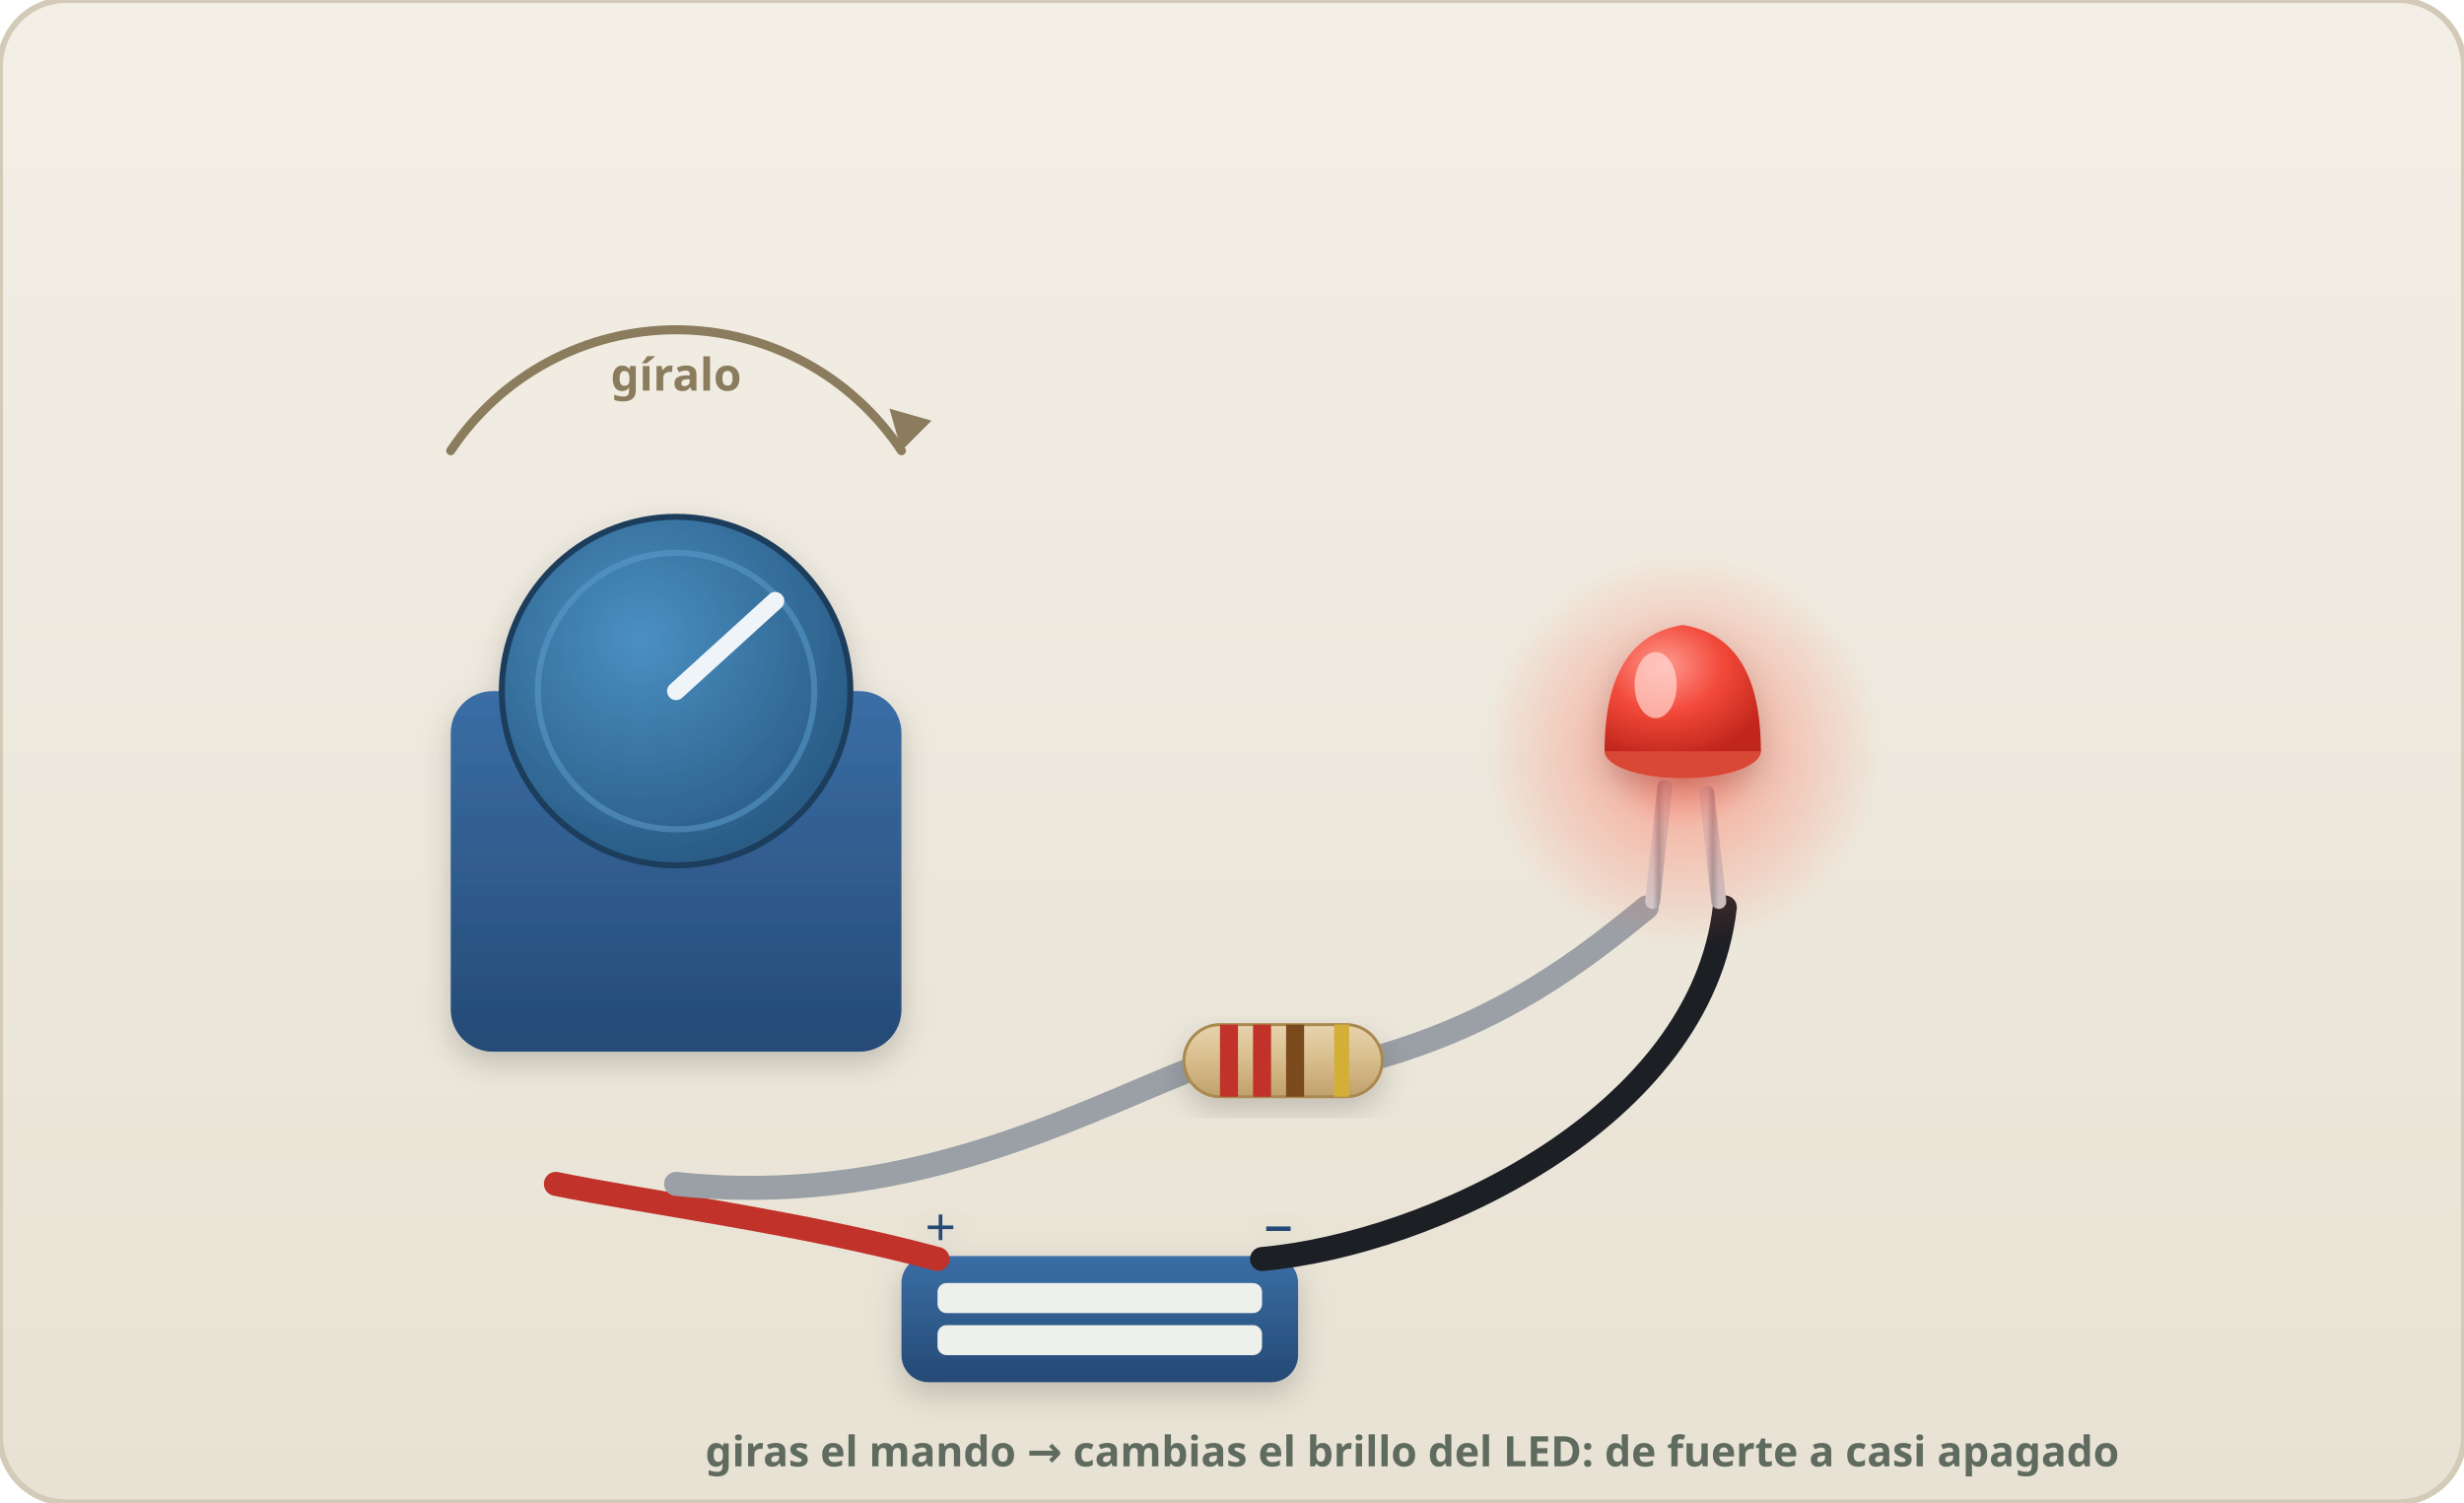
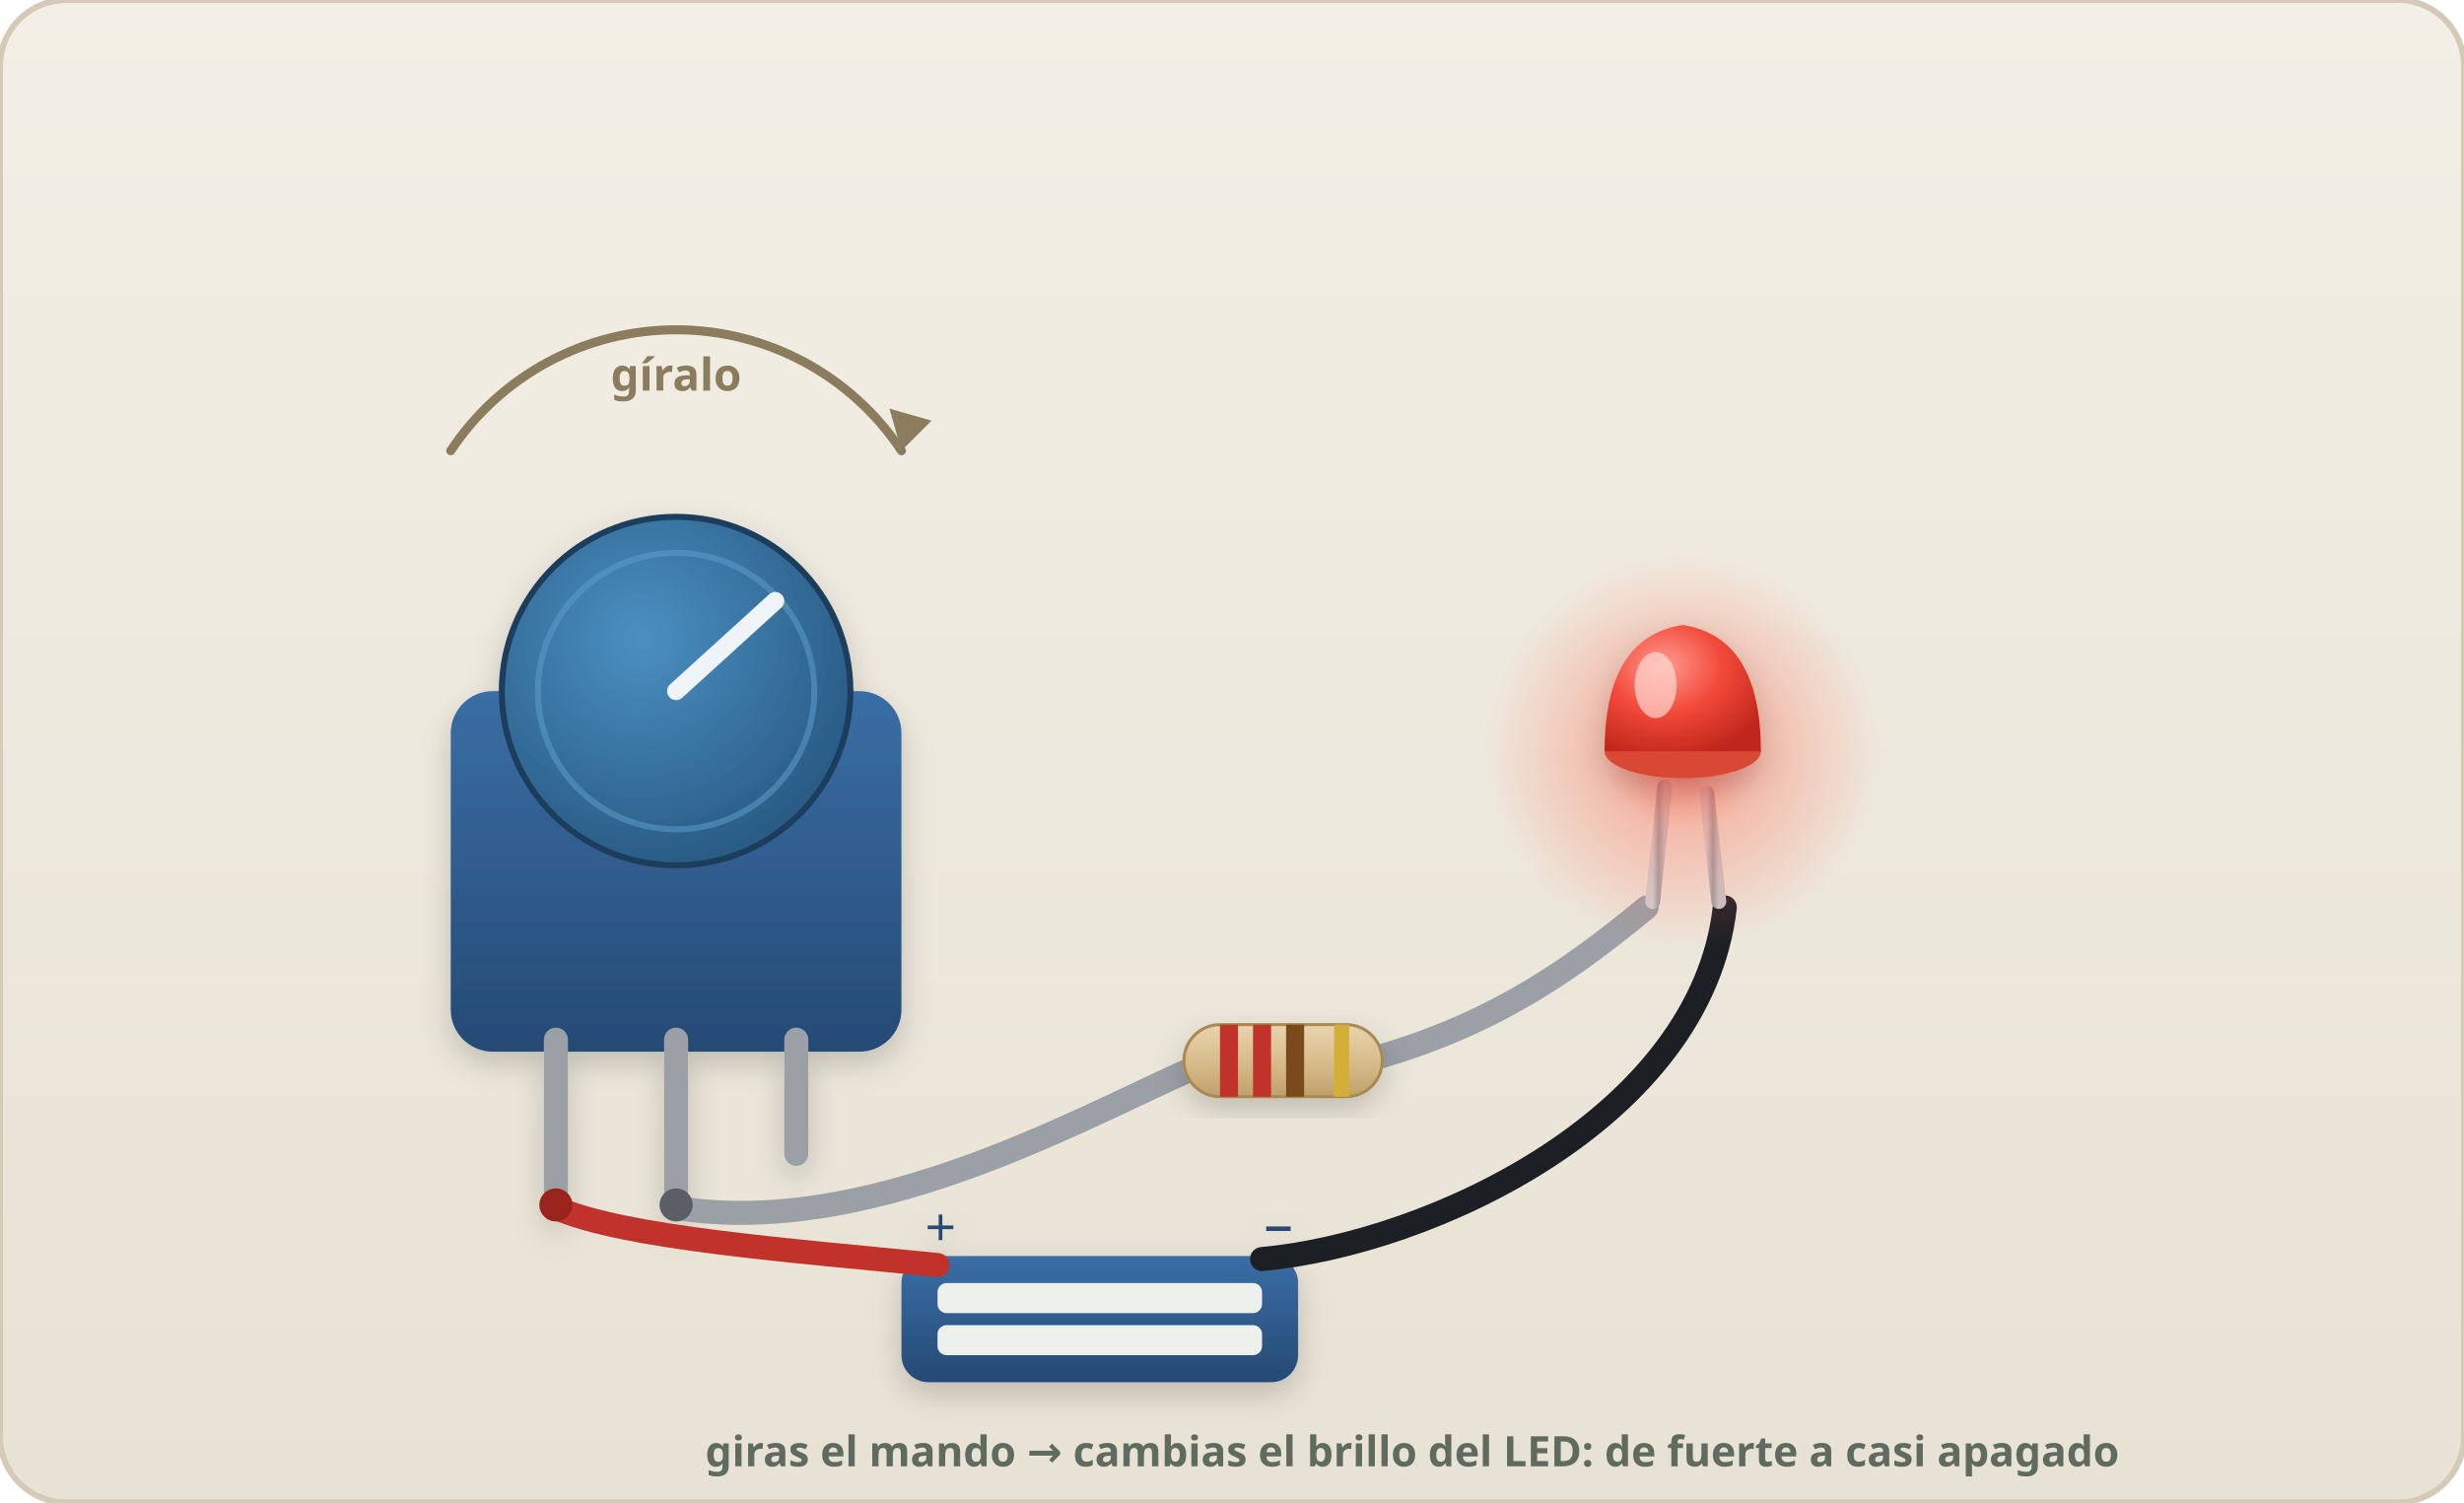
<svg xmlns="http://www.w3.org/2000/svg" viewBox="0 0 820 500" width="820" height="500" font-family="'Segoe UI',system-ui,sans-serif">
  <defs>
    <linearGradient id="panel" x1="0" y1="0" x2="0" y2="1">
      <stop offset="0" stop-color="#f3efe6" />
      <stop offset="1" stop-color="#e8e2d4" />
    </linearGradient>
    <radialGradient id="glowB" cx="0.5" cy="0.5" r="0.5">
      <stop offset="0" stop-color="#ff5a4d" stop-opacity="0.85" />
      <stop offset="0.4" stop-color="#ff6a52" stop-opacity="0.35" />
      <stop offset="1" stop-color="#ff6a52" stop-opacity="0" />
    </radialGradient>
    <radialGradient id="glowM" cx="0.5" cy="0.5" r="0.5">
      <stop offset="0" stop-color="#ff5a4d" stop-opacity="0.4" />
      <stop offset="0.4" stop-color="#ff6a52" stop-opacity="0.15" />
      <stop offset="1" stop-color="#ff6a52" stop-opacity="0" />
    </radialGradient>
    <radialGradient id="dome" cx="0.38" cy="0.32" r="0.75">
      <stop offset="0" stop-color="#ff9a8f" />
      <stop offset="0.5" stop-color="#f2493a" />
      <stop offset="1" stop-color="#c0261b" />
    </radialGradient>
    <radialGradient id="knob" cx="0.4" cy="0.35" r="0.75">
      <stop offset="0" stop-color="#4a90c2" />
      <stop offset="1" stop-color="#25547d" />
    </radialGradient>
    <linearGradient id="potBody" x1="0" y1="0" x2="0" y2="1">
      <stop offset="0" stop-color="#3a6ea5" />
      <stop offset="1" stop-color="#254a75" />
    </linearGradient>
    <linearGradient id="leg" x1="0" y1="0" x2="1" y2="0">
      <stop offset="0" stop-color="#cfd3d6" />
      <stop offset="0.5" stop-color="#9aa0a6" />
      <stop offset="1" stop-color="#c4c9cd" />
    </linearGradient>
    <linearGradient id="resB9" x1="0" y1="0" x2="0" y2="1">
      <stop offset="0" stop-color="#e7d3ad" />
      <stop offset="0.5" stop-color="#d8bd8c" />
      <stop offset="1" stop-color="#bfa06b" />
    </linearGradient>
    <filter id="soft" x="-30%" y="-30%" width="160%" height="160%">
      <feDropShadow dx="0" dy="4" stdDeviation="5" flood-color="#000" flood-opacity="0.18" />
    </filter>
  </defs>
  <rect x="0" y="0" width="820" height="500" rx="22" fill="url(#panel)" />
  <rect x="0" y="0" width="820" height="500" rx="22" fill="none" stroke="#d3cbb8" stroke-width="2" />
  <g filter="url(#soft)">
    <rect x="150" y="230" width="150" height="120" rx="14" fill="url(#potBody)" />
-     <line x1="185" y1="350" x2="185" y2="392" stroke="url(#leg)" stroke-width="7" />
-     <line x1="225" y1="350" x2="225" y2="392" stroke="url(#leg)" stroke-width="7" />
-     <line x1="265" y1="350" x2="265" y2="392" stroke="url(#leg)" stroke-width="7" />
+     <line x1="185" y1="346" x2="185" y2="402" stroke="#9aa0a6" stroke-width="8" stroke-linecap="round" />
+     <line x1="225" y1="346" x2="225" y2="402" stroke="#9aa0a6" stroke-width="8" stroke-linecap="round" />
+     <line x1="265" y1="346" x2="265" y2="384" stroke="#9aa0a6" stroke-width="8" stroke-linecap="round" />
    <circle cx="225" cy="230" r="58" fill="url(#knob)" stroke="#1c3d5c" stroke-width="2" />
    <circle cx="225" cy="230" r="46" fill="none" stroke="#5fa0d0" stroke-width="2" opacity="0.5" />
    <line x1="225" y1="230" x2="258" y2="200" stroke="#eef4f8" stroke-width="6" stroke-linecap="round" />
  </g>
  <path d="M150 150 A 90 90 0 0 1 300 150" fill="none" stroke="#8a7c5c" stroke-width="3" stroke-linecap="round" />
  <path d="M300 150 l-4 -14 l14 4 z" fill="#8a7c5c" />
  <text x="225" y="130" text-anchor="middle" font-size="15" font-weight="700" fill="#8a7c5c">gíralo</text>
  <g filter="url(#soft)">
    <rect x="300" y="418" width="132" height="42" rx="9" fill="url(#potBody)" />
    <rect x="312" y="427" width="108" height="10" rx="3" fill="#eef0ec" />
    <rect x="312" y="441" width="108" height="10" rx="3" fill="#eef0ec" />
    <text x="307" y="413" font-size="12" font-weight="700" fill="#254a75">＋</text>
    <text x="420" y="413" font-size="13" font-weight="700" fill="#254a75">−</text>
  </g>
-   <path d="M312 419 C 268 407, 214 400, 185 394" fill="none" stroke="#c0322a" stroke-width="8" stroke-linecap="round" />
-   <path d="M225 394 C 300 402, 356 372, 396 356" fill="none" stroke="#9aa0a6" stroke-width="8" stroke-linecap="round" />
+   <path d="M312 421 C 262 416, 208 412, 185 402" fill="none" stroke="#c0322a" stroke-width="8" stroke-linecap="round" />
+   <path d="M225 402 C 288 412, 356 374, 396 356" fill="none" stroke="#9aa0a6" stroke-width="8" stroke-linecap="round" />
  <path d="M458 352 C 500 340, 526 320, 548 302" fill="none" stroke="#9aa0a6" stroke-width="8" stroke-linecap="round" />
+   <circle cx="185" cy="401" r="5.5" fill="#9a241c" />
+   <circle cx="225" cy="401" r="5.5" fill="#5a5f66" />
  <g filter="url(#soft)">
    <rect x="394" y="341" width="66" height="24" rx="12" fill="url(#resB9)" stroke="#a98950" />
    <rect x="406" y="341" width="6" height="24" fill="#c0322a" />
    <rect x="417" y="341" width="6" height="24" fill="#c0322a" />
    <rect x="428" y="341" width="6" height="24" fill="#7a4a1e" />
    <rect x="444" y="341" width="5" height="24" fill="#d4af37" />
  </g>
  <path d="M574 302 C 566 372, 476 414, 420 419" fill="none" stroke="#1c1f24" stroke-width="8" stroke-linecap="round" />
  <g>
    <path d="M550 300 L554 262" stroke="url(#leg)" stroke-width="5" stroke-linecap="round" />
    <path d="M572 300 L568 264" stroke="url(#leg)" stroke-width="5" stroke-linecap="round" />
    <circle cx="560" cy="250" r="66" fill="url(#glowB)" />
    <g filter="url(#soft)">
      <ellipse cx="560" cy="250" rx="26" ry="9" fill="#d94636" />
      <path d="M534 250 Q534 212 560 208 Q586 212 586 250 Z" fill="url(#dome)" />
      <ellipse cx="551" cy="228" rx="7" ry="11" fill="#ffd9d2" opacity="0.7" />
    </g>
  </g>
  <text x="470" y="488" text-anchor="middle" font-size="14" font-weight="600" fill="#5f6b5f">giras el mando → cambias el brillo del LED: de fuerte a casi apagado</text>
</svg>
